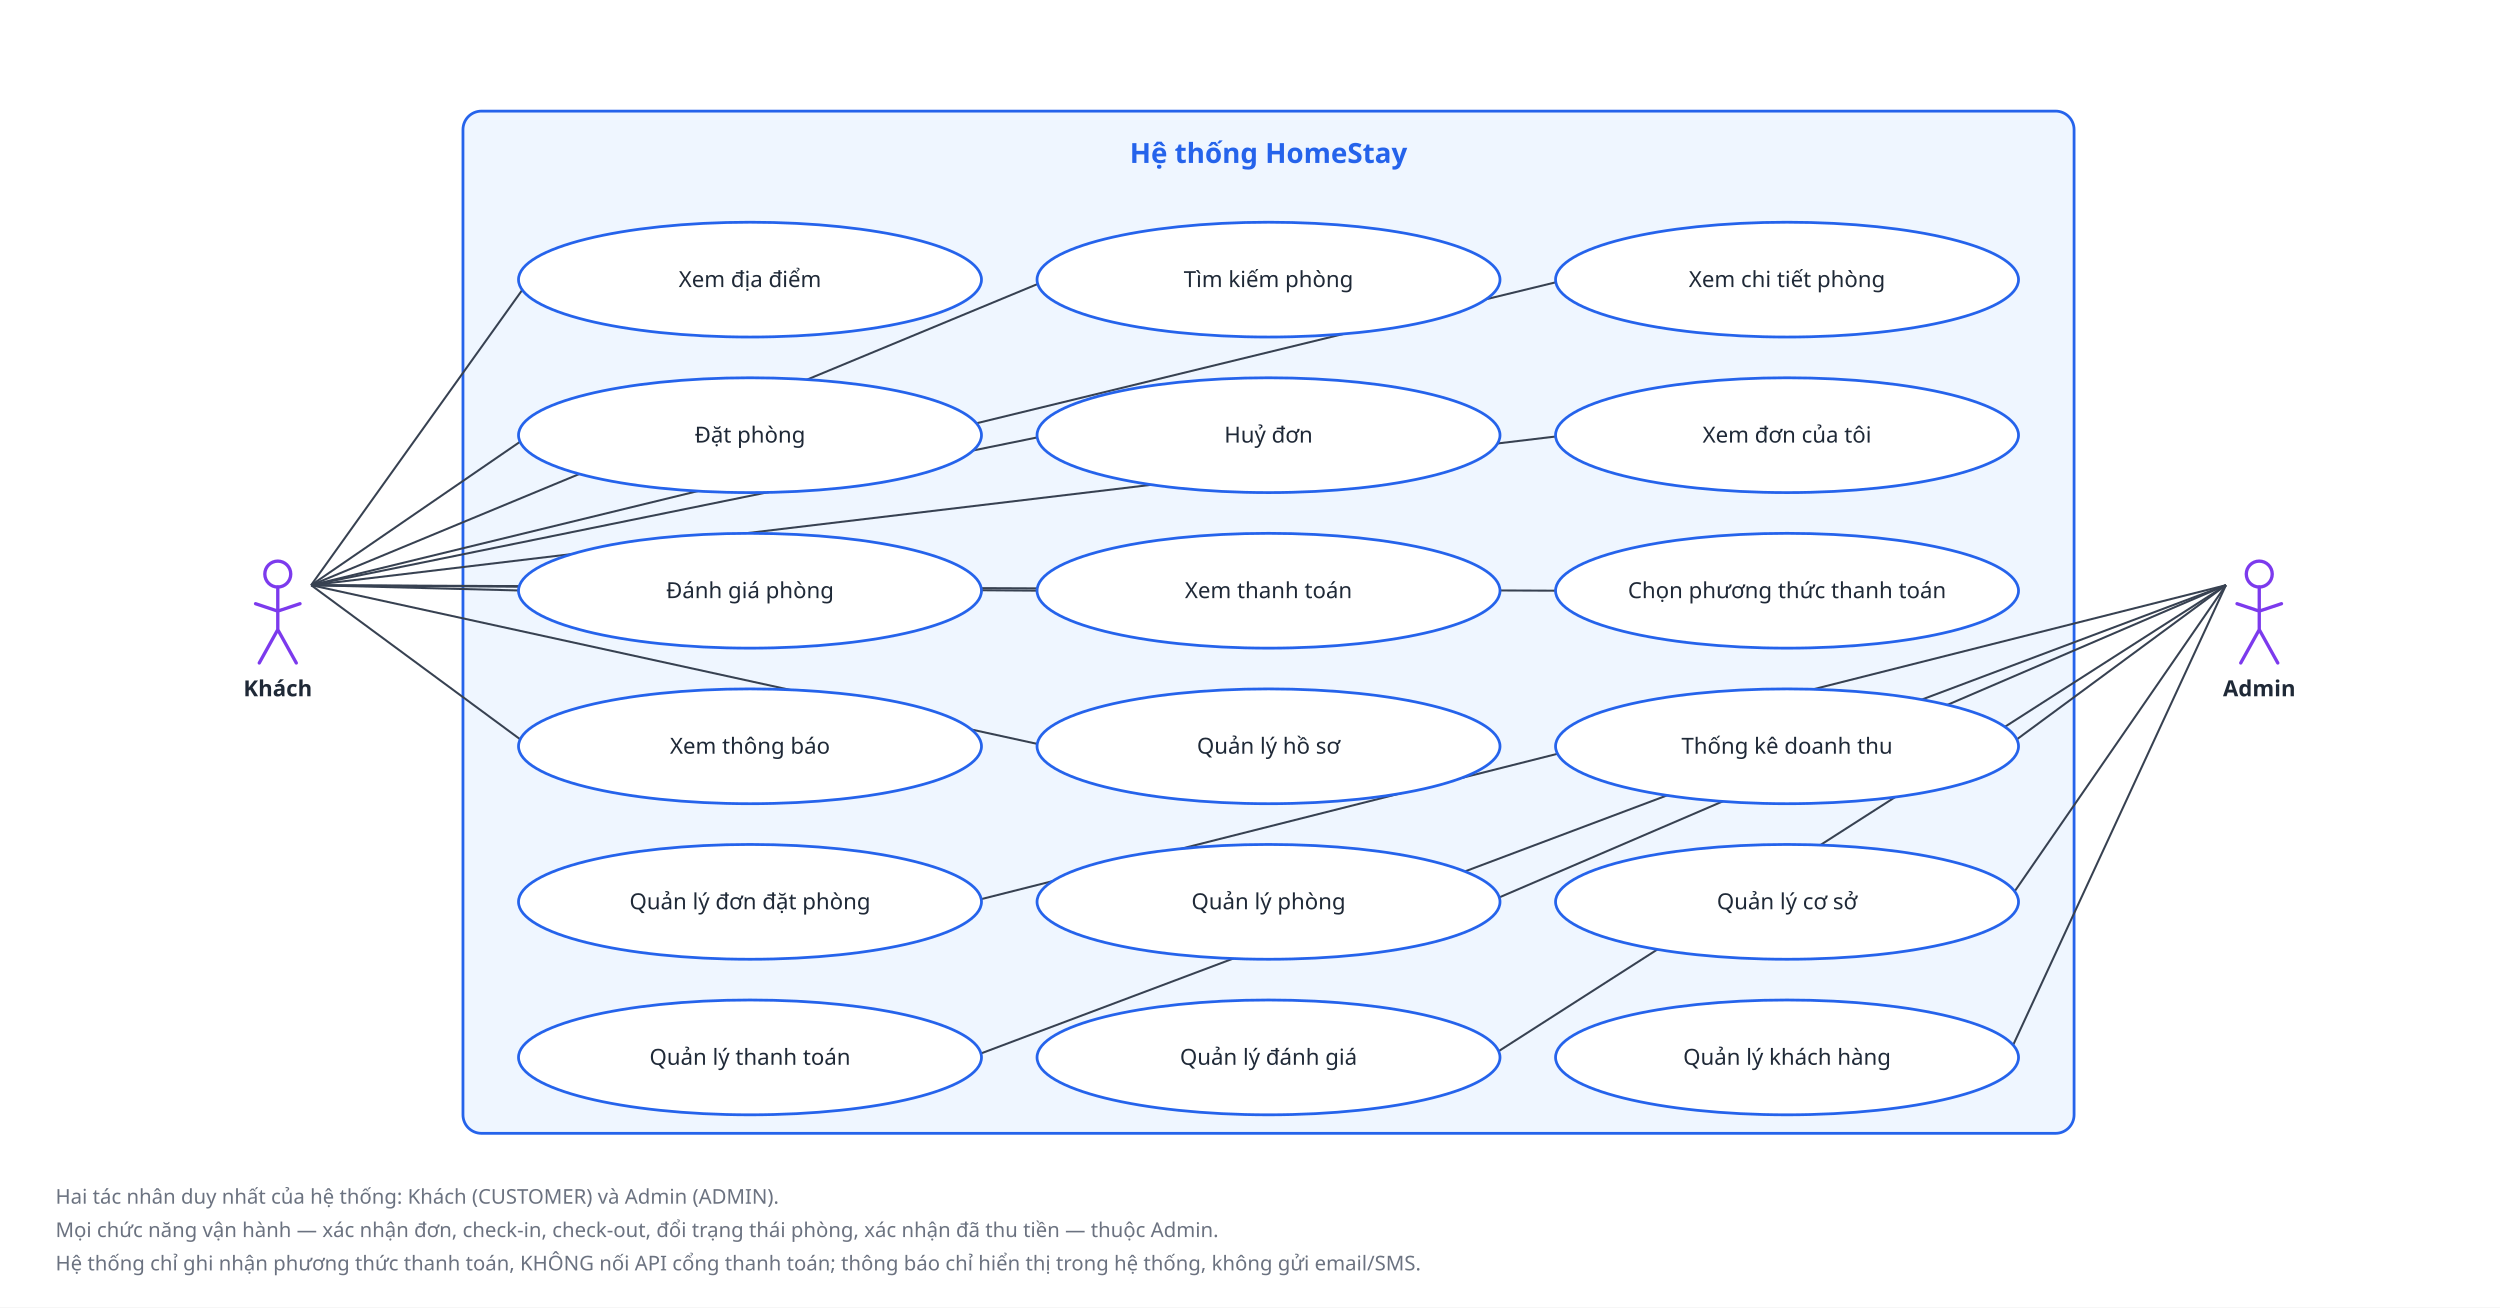
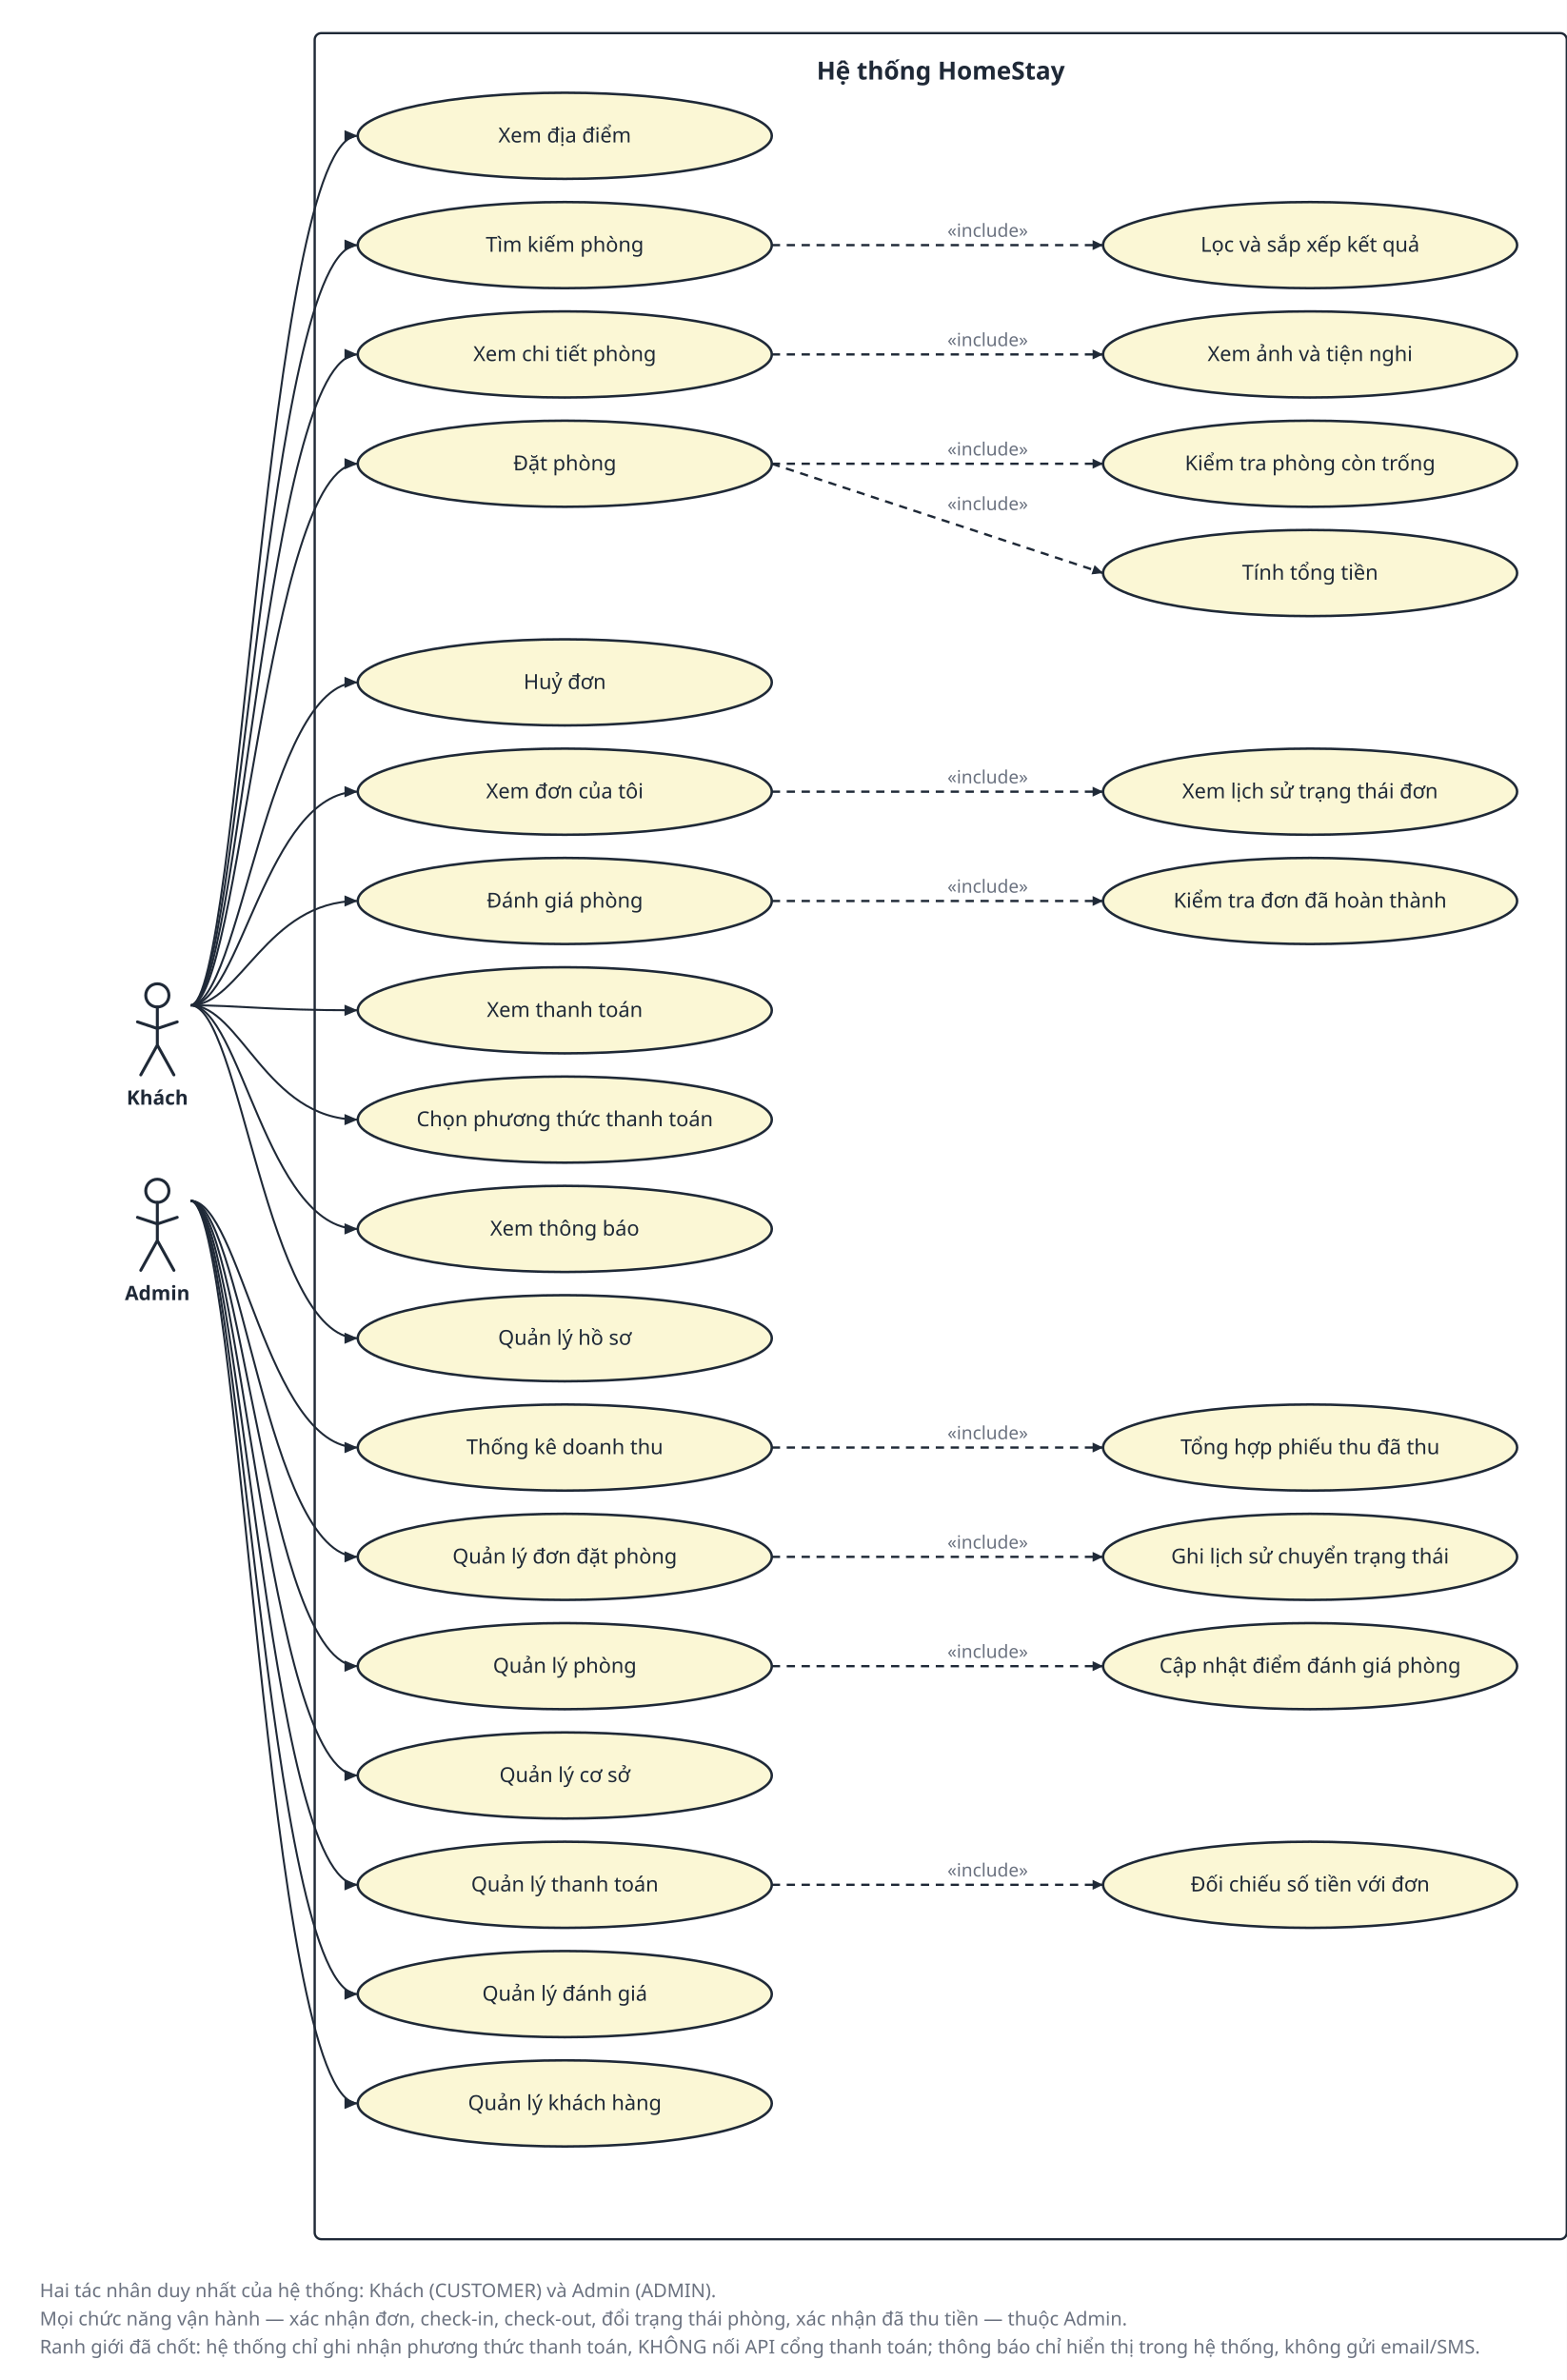
- <svg xmlns="http://www.w3.org/2000/svg" width="1350" height="706" viewBox="0 0 1350 706" font-family="'Segoe UI', 'Noto Sans', Arial, sans-serif">
-   <rect width="1350" height="706" fill="#ffffff" />
-   <rect x="250" y="60" width="870" height="552" rx="10" fill="#eff6ff" stroke="#2563eb" stroke-width="1.5" />
-   <text x="685" y="88" font-size="15" text-anchor="middle" fill="#2563eb" font-weight="700">Hệ thống HomeStay</text>
-   <circle cx="150" cy="310" r="7" fill="none" stroke="#7c3aed" stroke-width="1.8" />
-   <path d="M 150 317 L 150 340 M 138 326 L 150 330 L 162 326          M 150 340 L 140 358 M 150 340 L 160 358" fill="none" stroke="#7c3aed" stroke-width="1.8" stroke-linecap="round" />
-   <text x="150" y="376" font-size="12" text-anchor="middle" fill="#1f2937" font-weight="600">Khách</text>
-   <line x1="168" y1="316" x2="286" y2="151" stroke="#374151" stroke-width="1.1" />
-   <line x1="168" y1="316" x2="566" y2="151" stroke="#374151" stroke-width="1.1" />
-   <line x1="168" y1="316" x2="846" y2="151" stroke="#374151" stroke-width="1.1" />
-   <line x1="168" y1="316" x2="286" y2="235" stroke="#374151" stroke-width="1.1" />
-   <line x1="168" y1="316" x2="566" y2="235" stroke="#374151" stroke-width="1.1" />
-   <line x1="168" y1="316" x2="846" y2="235" stroke="#374151" stroke-width="1.1" />
-   <line x1="168" y1="316" x2="286" y2="319" stroke="#374151" stroke-width="1.1" />
-   <line x1="168" y1="316" x2="566" y2="319" stroke="#374151" stroke-width="1.1" />
-   <line x1="168" y1="316" x2="846" y2="319" stroke="#374151" stroke-width="1.1" />
-   <line x1="168" y1="316" x2="286" y2="403" stroke="#374151" stroke-width="1.1" />
-   <line x1="168" y1="316" x2="566" y2="403" stroke="#374151" stroke-width="1.1" />
-   <circle cx="1220" cy="310" r="7" fill="none" stroke="#7c3aed" stroke-width="1.8" />
-   <path d="M 1220 317 L 1220 340 M 1208 326 L 1220 330 L 1232 326          M 1220 340 L 1210 358 M 1220 340 L 1230 358" fill="none" stroke="#7c3aed" stroke-width="1.8" stroke-linecap="round" />
-   <text x="1220" y="376" font-size="12" text-anchor="middle" fill="#1f2937" font-weight="600">Admin</text>
-   <line x1="1202" y1="316" x2="1084" y2="403" stroke="#374151" stroke-width="1.1" />
-   <line x1="1202" y1="316" x2="524" y2="487" stroke="#374151" stroke-width="1.1" />
-   <line x1="1202" y1="316" x2="804" y2="487" stroke="#374151" stroke-width="1.1" />
-   <line x1="1202" y1="316" x2="1084" y2="487" stroke="#374151" stroke-width="1.1" />
-   <line x1="1202" y1="316" x2="524" y2="571" stroke="#374151" stroke-width="1.1" />
-   <line x1="1202" y1="316" x2="804" y2="571" stroke="#374151" stroke-width="1.1" />
-   <line x1="1202" y1="316" x2="1084" y2="571" stroke="#374151" stroke-width="1.1" />
-   <ellipse cx="405" cy="151" rx="125" ry="31" fill="#ffffff" stroke="#2563eb" stroke-width="1.5" />
-   <text x="405" y="155" font-size="12" text-anchor="middle" fill="#1f2937" font-weight="400">Xem địa điểm</text>
-   <ellipse cx="685" cy="151" rx="125" ry="31" fill="#ffffff" stroke="#2563eb" stroke-width="1.5" />
-   <text x="685" y="155" font-size="12" text-anchor="middle" fill="#1f2937" font-weight="400">Tìm kiếm phòng</text>
-   <ellipse cx="965" cy="151" rx="125" ry="31" fill="#ffffff" stroke="#2563eb" stroke-width="1.5" />
-   <text x="965" y="155" font-size="12" text-anchor="middle" fill="#1f2937" font-weight="400">Xem chi tiết phòng</text>
-   <ellipse cx="405" cy="235" rx="125" ry="31" fill="#ffffff" stroke="#2563eb" stroke-width="1.5" />
-   <text x="405" y="239" font-size="12" text-anchor="middle" fill="#1f2937" font-weight="400">Đặt phòng</text>
-   <ellipse cx="685" cy="235" rx="125" ry="31" fill="#ffffff" stroke="#2563eb" stroke-width="1.5" />
-   <text x="685" y="239" font-size="12" text-anchor="middle" fill="#1f2937" font-weight="400">Huỷ đơn</text>
-   <ellipse cx="965" cy="235" rx="125" ry="31" fill="#ffffff" stroke="#2563eb" stroke-width="1.5" />
-   <text x="965" y="239" font-size="12" text-anchor="middle" fill="#1f2937" font-weight="400">Xem đơn của tôi</text>
-   <ellipse cx="405" cy="319" rx="125" ry="31" fill="#ffffff" stroke="#2563eb" stroke-width="1.5" />
-   <text x="405" y="323" font-size="12" text-anchor="middle" fill="#1f2937" font-weight="400">Đánh giá phòng</text>
-   <ellipse cx="685" cy="319" rx="125" ry="31" fill="#ffffff" stroke="#2563eb" stroke-width="1.5" />
-   <text x="685" y="323" font-size="12" text-anchor="middle" fill="#1f2937" font-weight="400">Xem thanh toán</text>
-   <ellipse cx="965" cy="319" rx="125" ry="31" fill="#ffffff" stroke="#2563eb" stroke-width="1.5" />
-   <text x="965" y="323" font-size="12" text-anchor="middle" fill="#1f2937" font-weight="400">Chọn phương thức thanh toán</text>
-   <ellipse cx="405" cy="403" rx="125" ry="31" fill="#ffffff" stroke="#2563eb" stroke-width="1.5" />
-   <text x="405" y="407" font-size="12" text-anchor="middle" fill="#1f2937" font-weight="400">Xem thông báo</text>
-   <ellipse cx="685" cy="403" rx="125" ry="31" fill="#ffffff" stroke="#2563eb" stroke-width="1.5" />
-   <text x="685" y="407" font-size="12" text-anchor="middle" fill="#1f2937" font-weight="400">Quản lý hồ sơ</text>
-   <ellipse cx="965" cy="403" rx="125" ry="31" fill="#ffffff" stroke="#2563eb" stroke-width="1.5" />
-   <text x="965" y="407" font-size="12" text-anchor="middle" fill="#1f2937" font-weight="400">Thống kê doanh thu</text>
-   <ellipse cx="405" cy="487" rx="125" ry="31" fill="#ffffff" stroke="#2563eb" stroke-width="1.5" />
-   <text x="405" y="491" font-size="12" text-anchor="middle" fill="#1f2937" font-weight="400">Quản lý đơn đặt phòng</text>
-   <ellipse cx="685" cy="487" rx="125" ry="31" fill="#ffffff" stroke="#2563eb" stroke-width="1.5" />
-   <text x="685" y="491" font-size="12" text-anchor="middle" fill="#1f2937" font-weight="400">Quản lý phòng</text>
-   <ellipse cx="965" cy="487" rx="125" ry="31" fill="#ffffff" stroke="#2563eb" stroke-width="1.5" />
-   <text x="965" y="491" font-size="12" text-anchor="middle" fill="#1f2937" font-weight="400">Quản lý cơ sở</text>
-   <ellipse cx="405" cy="571" rx="125" ry="31" fill="#ffffff" stroke="#2563eb" stroke-width="1.5" />
-   <text x="405" y="575" font-size="12" text-anchor="middle" fill="#1f2937" font-weight="400">Quản lý thanh toán</text>
-   <ellipse cx="685" cy="571" rx="125" ry="31" fill="#ffffff" stroke="#2563eb" stroke-width="1.5" />
-   <text x="685" y="575" font-size="12" text-anchor="middle" fill="#1f2937" font-weight="400">Quản lý đánh giá</text>
-   <ellipse cx="965" cy="571" rx="125" ry="31" fill="#ffffff" stroke="#2563eb" stroke-width="1.5" />
-   <text x="965" y="575" font-size="12" text-anchor="middle" fill="#1f2937" font-weight="400">Quản lý khách hàng</text>
-   <text x="30" y="650" font-size="11" text-anchor="start" fill="#6b7280" font-weight="400">Hai tác nhân duy nhất của hệ thống: Khách (CUSTOMER) và Admin (ADMIN).</text>
-   <text x="30" y="668" font-size="11" text-anchor="start" fill="#6b7280" font-weight="400">Mọi chức năng vận hành — xác nhận đơn, check-in, check-out, đổi trạng thái phòng, xác nhận đã thu tiền — thuộc Admin.</text>
-   <text x="30" y="686" font-size="11" text-anchor="start" fill="#6b7280" font-weight="400">Hệ thống chỉ ghi nhận phương thức thanh toán, KHÔNG nối API cổng thanh toán; thông báo chỉ hiển thị trong hệ thống, không gửi email/SMS.</text>
+ <svg xmlns="http://www.w3.org/2000/svg" width="946" height="1437" viewBox="0 0 946 1437" font-family="'Segoe UI', 'Noto Sans', Arial, sans-serif" role="img">
+   <rect width="946" height="1437" fill="#ffffff" />
+   <rect x="190" y="20" width="756" height="1332" rx="4" fill="#ffffff" stroke="#1f2937" stroke-width="1.4" />
+   <text x="568" y="48" font-size="15" text-anchor="middle" fill="#1f2937" font-weight="700">Hệ thống HomeStay</text>
+   <line x1="466" y1="148" x2="666" y2="148" stroke="#1f2937" stroke-width="1.4" stroke-dasharray="5 4" />
+   <polygon points="666,148 659.7,151.0 659.7,145.0" fill="#1f2937" />
+   <rect x="572" y="133" width="58.9" height="14" fill="#ffffff" />
+   <text x="572" y="143" font-size="11" text-anchor="start" fill="#6b7280" font-weight="400">«include»</text>
+   <line x1="466" y1="280" x2="666" y2="280" stroke="#1f2937" stroke-width="1.4" stroke-dasharray="5 4" />
+   <polygon points="666,280 659.7,283.0 659.7,277.0" fill="#1f2937" />
+   <rect x="572" y="265" width="58.9" height="14" fill="#ffffff" />
+   <text x="572" y="275" font-size="11" text-anchor="start" fill="#6b7280" font-weight="400">«include»</text>
+   <line x1="466" y1="280" x2="666" y2="346" stroke="#1f2937" stroke-width="1.4" stroke-dasharray="5 4" />
+   <polygon points="666,346 659.0,346.8 660.9,341.2" fill="#1f2937" />
+   <rect x="572" y="298" width="58.9" height="14" fill="#ffffff" />
+   <text x="572" y="308" font-size="11" text-anchor="start" fill="#6b7280" font-weight="400">«include»</text>
+   <line x1="466" y1="214" x2="666" y2="214" stroke="#1f2937" stroke-width="1.4" stroke-dasharray="5 4" />
+   <polygon points="666,214 659.7,217.0 659.7,211.0" fill="#1f2937" />
+   <rect x="572" y="199" width="58.9" height="14" fill="#ffffff" />
+   <text x="572" y="209" font-size="11" text-anchor="start" fill="#6b7280" font-weight="400">«include»</text>
+   <line x1="466" y1="478" x2="666" y2="478" stroke="#1f2937" stroke-width="1.4" stroke-dasharray="5 4" />
+   <polygon points="666,478 659.7,481.0 659.7,475.0" fill="#1f2937" />
+   <rect x="572" y="463" width="58.9" height="14" fill="#ffffff" />
+   <text x="572" y="473" font-size="11" text-anchor="start" fill="#6b7280" font-weight="400">«include»</text>
+   <line x1="466" y1="544" x2="666" y2="544" stroke="#1f2937" stroke-width="1.4" stroke-dasharray="5 4" />
+   <polygon points="666,544 659.7,547.0 659.7,541.0" fill="#1f2937" />
+   <rect x="572" y="529" width="58.9" height="14" fill="#ffffff" />
+   <text x="572" y="539" font-size="11" text-anchor="start" fill="#6b7280" font-weight="400">«include»</text>
+   <line x1="466" y1="940" x2="666" y2="940" stroke="#1f2937" stroke-width="1.4" stroke-dasharray="5 4" />
+   <polygon points="666,940 659.7,943.0 659.7,937.0" fill="#1f2937" />
+   <rect x="572" y="925" width="58.9" height="14" fill="#ffffff" />
+   <text x="572" y="935" font-size="11" text-anchor="start" fill="#6b7280" font-weight="400">«include»</text>
+   <line x1="466" y1="874" x2="666" y2="874" stroke="#1f2937" stroke-width="1.4" stroke-dasharray="5 4" />
+   <polygon points="666,874 659.7,877.0 659.7,871.0" fill="#1f2937" />
+   <rect x="572" y="859" width="58.9" height="14" fill="#ffffff" />
+   <text x="572" y="869" font-size="11" text-anchor="start" fill="#6b7280" font-weight="400">«include»</text>
+   <line x1="466" y1="1138" x2="666" y2="1138" stroke="#1f2937" stroke-width="1.4" stroke-dasharray="5 4" />
+   <polygon points="666,1138 659.7,1141.0 659.7,1135.0" fill="#1f2937" />
+   <rect x="572" y="1123" width="58.9" height="14" fill="#ffffff" />
+   <text x="572" y="1133" font-size="11" text-anchor="start" fill="#6b7280" font-weight="400">«include»</text>
+   <line x1="466" y1="1006" x2="666" y2="1006" stroke="#1f2937" stroke-width="1.4" stroke-dasharray="5 4" />
+   <polygon points="666,1006 659.7,1009.0 659.7,1003.0" fill="#1f2937" />
+   <rect x="572" y="991" width="58.9" height="14" fill="#ffffff" />
+   <text x="572" y="1001" font-size="11" text-anchor="start" fill="#6b7280" font-weight="400">«include»</text>
+   <path d="M 115 607 C 145 607, 161 82, 216 82" fill="none" stroke="#1f2937" stroke-width="1.2" />
+   <polygon points="216,82 208,78.6 208,85.4" fill="#1f2937" />
+   <path d="M 115 607 C 145 607, 161 148, 216 148" fill="none" stroke="#1f2937" stroke-width="1.2" />
+   <polygon points="216,148 208,144.6 208,151.4" fill="#1f2937" />
+   <path d="M 115 607 C 145 607, 161 214, 216 214" fill="none" stroke="#1f2937" stroke-width="1.2" />
+   <polygon points="216,214 208,210.6 208,217.4" fill="#1f2937" />
+   <path d="M 115 607 C 145 607, 161 280, 216 280" fill="none" stroke="#1f2937" stroke-width="1.2" />
+   <polygon points="216,280 208,276.6 208,283.4" fill="#1f2937" />
+   <path d="M 115 607 C 145 607, 161 412, 216 412" fill="none" stroke="#1f2937" stroke-width="1.2" />
+   <polygon points="216,412 208,408.6 208,415.4" fill="#1f2937" />
+   <path d="M 115 607 C 145 607, 161 478, 216 478" fill="none" stroke="#1f2937" stroke-width="1.2" />
+   <polygon points="216,478 208,474.6 208,481.4" fill="#1f2937" />
+   <path d="M 115 607 C 145 607, 161 544, 216 544" fill="none" stroke="#1f2937" stroke-width="1.2" />
+   <polygon points="216,544 208,540.6 208,547.4" fill="#1f2937" />
+   <path d="M 115 607 C 145 607, 161 610, 216 610" fill="none" stroke="#1f2937" stroke-width="1.2" />
+   <polygon points="216,610 208,606.6 208,613.4" fill="#1f2937" />
+   <path d="M 115 607 C 145 607, 161 676, 216 676" fill="none" stroke="#1f2937" stroke-width="1.2" />
+   <polygon points="216,676 208,672.6 208,679.4" fill="#1f2937" />
+   <path d="M 115 607 C 145 607, 161 742, 216 742" fill="none" stroke="#1f2937" stroke-width="1.2" />
+   <polygon points="216,742 208,738.6 208,745.4" fill="#1f2937" />
+   <path d="M 115 607 C 145 607, 161 808, 216 808" fill="none" stroke="#1f2937" stroke-width="1.2" />
+   <polygon points="216,808 208,804.6 208,811.4" fill="#1f2937" />
+   <path d="M 115 725 C 145 725, 161 874, 216 874" fill="none" stroke="#1f2937" stroke-width="1.2" />
+   <polygon points="216,874 208,870.6 208,877.4" fill="#1f2937" />
+   <path d="M 115 725 C 145 725, 161 940, 216 940" fill="none" stroke="#1f2937" stroke-width="1.2" />
+   <polygon points="216,940 208,936.6 208,943.4" fill="#1f2937" />
+   <path d="M 115 725 C 145 725, 161 1006, 216 1006" fill="none" stroke="#1f2937" stroke-width="1.2" />
+   <polygon points="216,1006 208,1002.6 208,1009.4" fill="#1f2937" />
+   <path d="M 115 725 C 145 725, 161 1072, 216 1072" fill="none" stroke="#1f2937" stroke-width="1.2" />
+   <polygon points="216,1072 208,1068.6 208,1075.4" fill="#1f2937" />
+   <path d="M 115 725 C 145 725, 161 1138, 216 1138" fill="none" stroke="#1f2937" stroke-width="1.2" />
+   <polygon points="216,1138 208,1134.6 208,1141.4" fill="#1f2937" />
+   <path d="M 115 725 C 145 725, 161 1204, 216 1204" fill="none" stroke="#1f2937" stroke-width="1.2" />
+   <polygon points="216,1204 208,1200.6 208,1207.4" fill="#1f2937" />
+   <path d="M 115 725 C 145 725, 161 1270, 216 1270" fill="none" stroke="#1f2937" stroke-width="1.2" />
+   <polygon points="216,1270 208,1266.6 208,1273.4" fill="#1f2937" />
+   <circle cx="95" cy="601" r="7" fill="none" stroke="#1f2937" stroke-width="1.8" />
+   <path d="M 95 608 L 95 631 M 83 617 L 95 621 L 107 617          M 95 631 L 85 649 M 95 631 L 105 649" fill="none" stroke="#1f2937" stroke-width="1.8" stroke-linecap="round" />
+   <text x="95" y="667" font-size="12" text-anchor="middle" fill="#1f2937" font-weight="600">Khách</text>
+   <circle cx="95" cy="719" r="7" fill="none" stroke="#1f2937" stroke-width="1.8" />
+   <path d="M 95 726 L 95 749 M 83 735 L 95 739 L 107 735          M 95 749 L 85 767 M 95 749 L 105 767" fill="none" stroke="#1f2937" stroke-width="1.8" stroke-linecap="round" />
+   <text x="95" y="785" font-size="12" text-anchor="middle" fill="#1f2937" font-weight="600">Admin</text>
+   <ellipse cx="341" cy="82" rx="125" ry="26" fill="#fbf7d5" stroke="#1f2937" stroke-width="1.5" />
+   <text x="341" y="86" font-size="12.5" text-anchor="middle" fill="#1f2937" font-weight="400">Xem địa điểm</text>
+   <ellipse cx="341" cy="148" rx="125" ry="26" fill="#fbf7d5" stroke="#1f2937" stroke-width="1.5" />
+   <text x="341" y="152" font-size="12.5" text-anchor="middle" fill="#1f2937" font-weight="400">Tìm kiếm phòng</text>
+   <ellipse cx="791" cy="148" rx="125" ry="26" fill="#fbf7d5" stroke="#1f2937" stroke-width="1.5" />
+   <text x="791" y="152" font-size="12.5" text-anchor="middle" fill="#1f2937" font-weight="400">Lọc và sắp xếp kết quả</text>
+   <ellipse cx="341" cy="214" rx="125" ry="26" fill="#fbf7d5" stroke="#1f2937" stroke-width="1.5" />
+   <text x="341" y="218" font-size="12.5" text-anchor="middle" fill="#1f2937" font-weight="400">Xem chi tiết phòng</text>
+   <ellipse cx="791" cy="214" rx="125" ry="26" fill="#fbf7d5" stroke="#1f2937" stroke-width="1.5" />
+   <text x="791" y="218" font-size="12.5" text-anchor="middle" fill="#1f2937" font-weight="400">Xem ảnh và tiện nghi</text>
+   <ellipse cx="341" cy="280" rx="125" ry="26" fill="#fbf7d5" stroke="#1f2937" stroke-width="1.5" />
+   <text x="341" y="284" font-size="12.5" text-anchor="middle" fill="#1f2937" font-weight="400">Đặt phòng</text>
+   <ellipse cx="791" cy="280" rx="125" ry="26" fill="#fbf7d5" stroke="#1f2937" stroke-width="1.5" />
+   <text x="791" y="284" font-size="12.5" text-anchor="middle" fill="#1f2937" font-weight="400">Kiểm tra phòng còn trống</text>
+   <ellipse cx="791" cy="346" rx="125" ry="26" fill="#fbf7d5" stroke="#1f2937" stroke-width="1.5" />
+   <text x="791" y="350" font-size="12.5" text-anchor="middle" fill="#1f2937" font-weight="400">Tính tổng tiền</text>
+   <ellipse cx="341" cy="412" rx="125" ry="26" fill="#fbf7d5" stroke="#1f2937" stroke-width="1.5" />
+   <text x="341" y="416" font-size="12.5" text-anchor="middle" fill="#1f2937" font-weight="400">Huỷ đơn</text>
+   <ellipse cx="341" cy="478" rx="125" ry="26" fill="#fbf7d5" stroke="#1f2937" stroke-width="1.5" />
+   <text x="341" y="482" font-size="12.5" text-anchor="middle" fill="#1f2937" font-weight="400">Xem đơn của tôi</text>
+   <ellipse cx="791" cy="478" rx="125" ry="26" fill="#fbf7d5" stroke="#1f2937" stroke-width="1.5" />
+   <text x="791" y="482" font-size="12.5" text-anchor="middle" fill="#1f2937" font-weight="400">Xem lịch sử trạng thái đơn</text>
+   <ellipse cx="341" cy="544" rx="125" ry="26" fill="#fbf7d5" stroke="#1f2937" stroke-width="1.5" />
+   <text x="341" y="548" font-size="12.5" text-anchor="middle" fill="#1f2937" font-weight="400">Đánh giá phòng</text>
+   <ellipse cx="791" cy="544" rx="125" ry="26" fill="#fbf7d5" stroke="#1f2937" stroke-width="1.5" />
+   <text x="791" y="548" font-size="12.5" text-anchor="middle" fill="#1f2937" font-weight="400">Kiểm tra đơn đã hoàn thành</text>
+   <ellipse cx="341" cy="610" rx="125" ry="26" fill="#fbf7d5" stroke="#1f2937" stroke-width="1.5" />
+   <text x="341" y="614" font-size="12.5" text-anchor="middle" fill="#1f2937" font-weight="400">Xem thanh toán</text>
+   <ellipse cx="341" cy="676" rx="125" ry="26" fill="#fbf7d5" stroke="#1f2937" stroke-width="1.5" />
+   <text x="341" y="680" font-size="12.5" text-anchor="middle" fill="#1f2937" font-weight="400">Chọn phương thức thanh toán</text>
+   <ellipse cx="341" cy="742" rx="125" ry="26" fill="#fbf7d5" stroke="#1f2937" stroke-width="1.5" />
+   <text x="341" y="746" font-size="12.5" text-anchor="middle" fill="#1f2937" font-weight="400">Xem thông báo</text>
+   <ellipse cx="341" cy="808" rx="125" ry="26" fill="#fbf7d5" stroke="#1f2937" stroke-width="1.5" />
+   <text x="341" y="812" font-size="12.5" text-anchor="middle" fill="#1f2937" font-weight="400">Quản lý hồ sơ</text>
+   <ellipse cx="341" cy="874" rx="125" ry="26" fill="#fbf7d5" stroke="#1f2937" stroke-width="1.5" />
+   <text x="341" y="878" font-size="12.5" text-anchor="middle" fill="#1f2937" font-weight="400">Thống kê doanh thu</text>
+   <ellipse cx="791" cy="874" rx="125" ry="26" fill="#fbf7d5" stroke="#1f2937" stroke-width="1.5" />
+   <text x="791" y="878" font-size="12.5" text-anchor="middle" fill="#1f2937" font-weight="400">Tổng hợp phiếu thu đã thu</text>
+   <ellipse cx="341" cy="940" rx="125" ry="26" fill="#fbf7d5" stroke="#1f2937" stroke-width="1.5" />
+   <text x="341" y="944" font-size="12.5" text-anchor="middle" fill="#1f2937" font-weight="400">Quản lý đơn đặt phòng</text>
+   <ellipse cx="791" cy="940" rx="125" ry="26" fill="#fbf7d5" stroke="#1f2937" stroke-width="1.5" />
+   <text x="791" y="944" font-size="12.5" text-anchor="middle" fill="#1f2937" font-weight="400">Ghi lịch sử chuyển trạng thái</text>
+   <ellipse cx="341" cy="1006" rx="125" ry="26" fill="#fbf7d5" stroke="#1f2937" stroke-width="1.5" />
+   <text x="341" y="1010" font-size="12.5" text-anchor="middle" fill="#1f2937" font-weight="400">Quản lý phòng</text>
+   <ellipse cx="791" cy="1006" rx="125" ry="26" fill="#fbf7d5" stroke="#1f2937" stroke-width="1.5" />
+   <text x="791" y="1010" font-size="12.5" text-anchor="middle" fill="#1f2937" font-weight="400">Cập nhật điểm đánh giá phòng</text>
+   <ellipse cx="341" cy="1072" rx="125" ry="26" fill="#fbf7d5" stroke="#1f2937" stroke-width="1.5" />
+   <text x="341" y="1076" font-size="12.5" text-anchor="middle" fill="#1f2937" font-weight="400">Quản lý cơ sở</text>
+   <ellipse cx="341" cy="1138" rx="125" ry="26" fill="#fbf7d5" stroke="#1f2937" stroke-width="1.5" />
+   <text x="341" y="1142" font-size="12.5" text-anchor="middle" fill="#1f2937" font-weight="400">Quản lý thanh toán</text>
+   <ellipse cx="791" cy="1138" rx="125" ry="26" fill="#fbf7d5" stroke="#1f2937" stroke-width="1.5" />
+   <text x="791" y="1142" font-size="12.5" text-anchor="middle" fill="#1f2937" font-weight="400">Đối chiếu số tiền với đơn</text>
+   <ellipse cx="341" cy="1204" rx="125" ry="26" fill="#fbf7d5" stroke="#1f2937" stroke-width="1.5" />
+   <text x="341" y="1208" font-size="12.5" text-anchor="middle" fill="#1f2937" font-weight="400">Quản lý đánh giá</text>
+   <ellipse cx="341" cy="1270" rx="125" ry="26" fill="#fbf7d5" stroke="#1f2937" stroke-width="1.5" />
+   <text x="341" y="1274" font-size="12.5" text-anchor="middle" fill="#1f2937" font-weight="400">Quản lý khách hàng</text>
+   <text x="24" y="1387" font-size="11.5" text-anchor="start" fill="#6b7280" font-weight="400">Hai tác nhân duy nhất của hệ thống: Khách (CUSTOMER) và Admin (ADMIN).</text>
+   <text x="24" y="1404" font-size="11.5" text-anchor="start" fill="#6b7280" font-weight="400">Mọi chức năng vận hành — xác nhận đơn, check-in, check-out, đổi trạng thái phòng, xác nhận đã thu tiền — thuộc Admin.</text>
+   <text x="24" y="1421" font-size="11.5" text-anchor="start" fill="#6b7280" font-weight="400">Ranh giới đã chốt: hệ thống chỉ ghi nhận phương thức thanh toán, KHÔNG nối API cổng thanh toán; thông báo chỉ hiển thị trong hệ thống, không gửi email/SMS.</text>
</svg>
